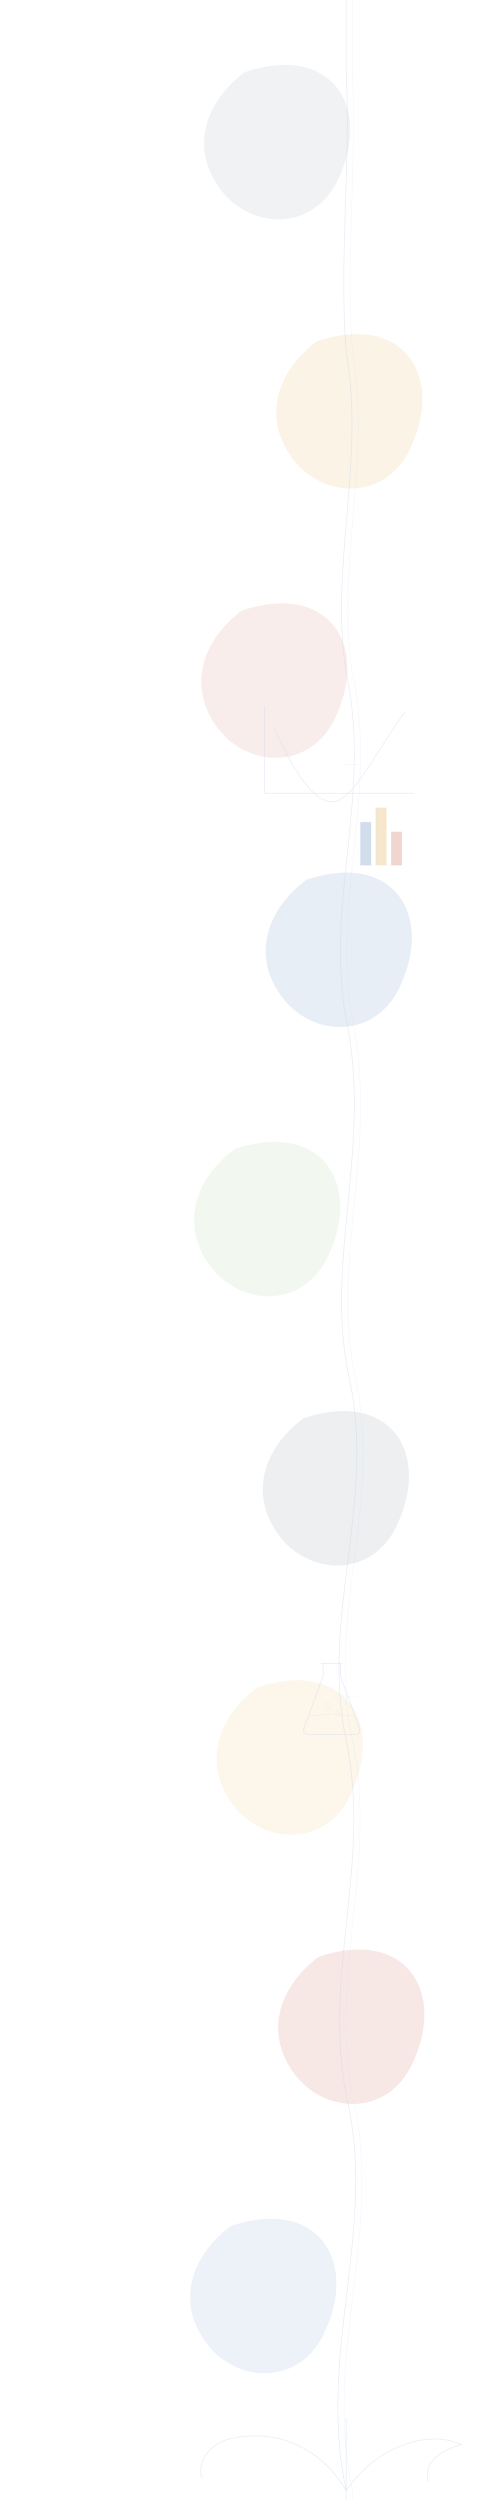
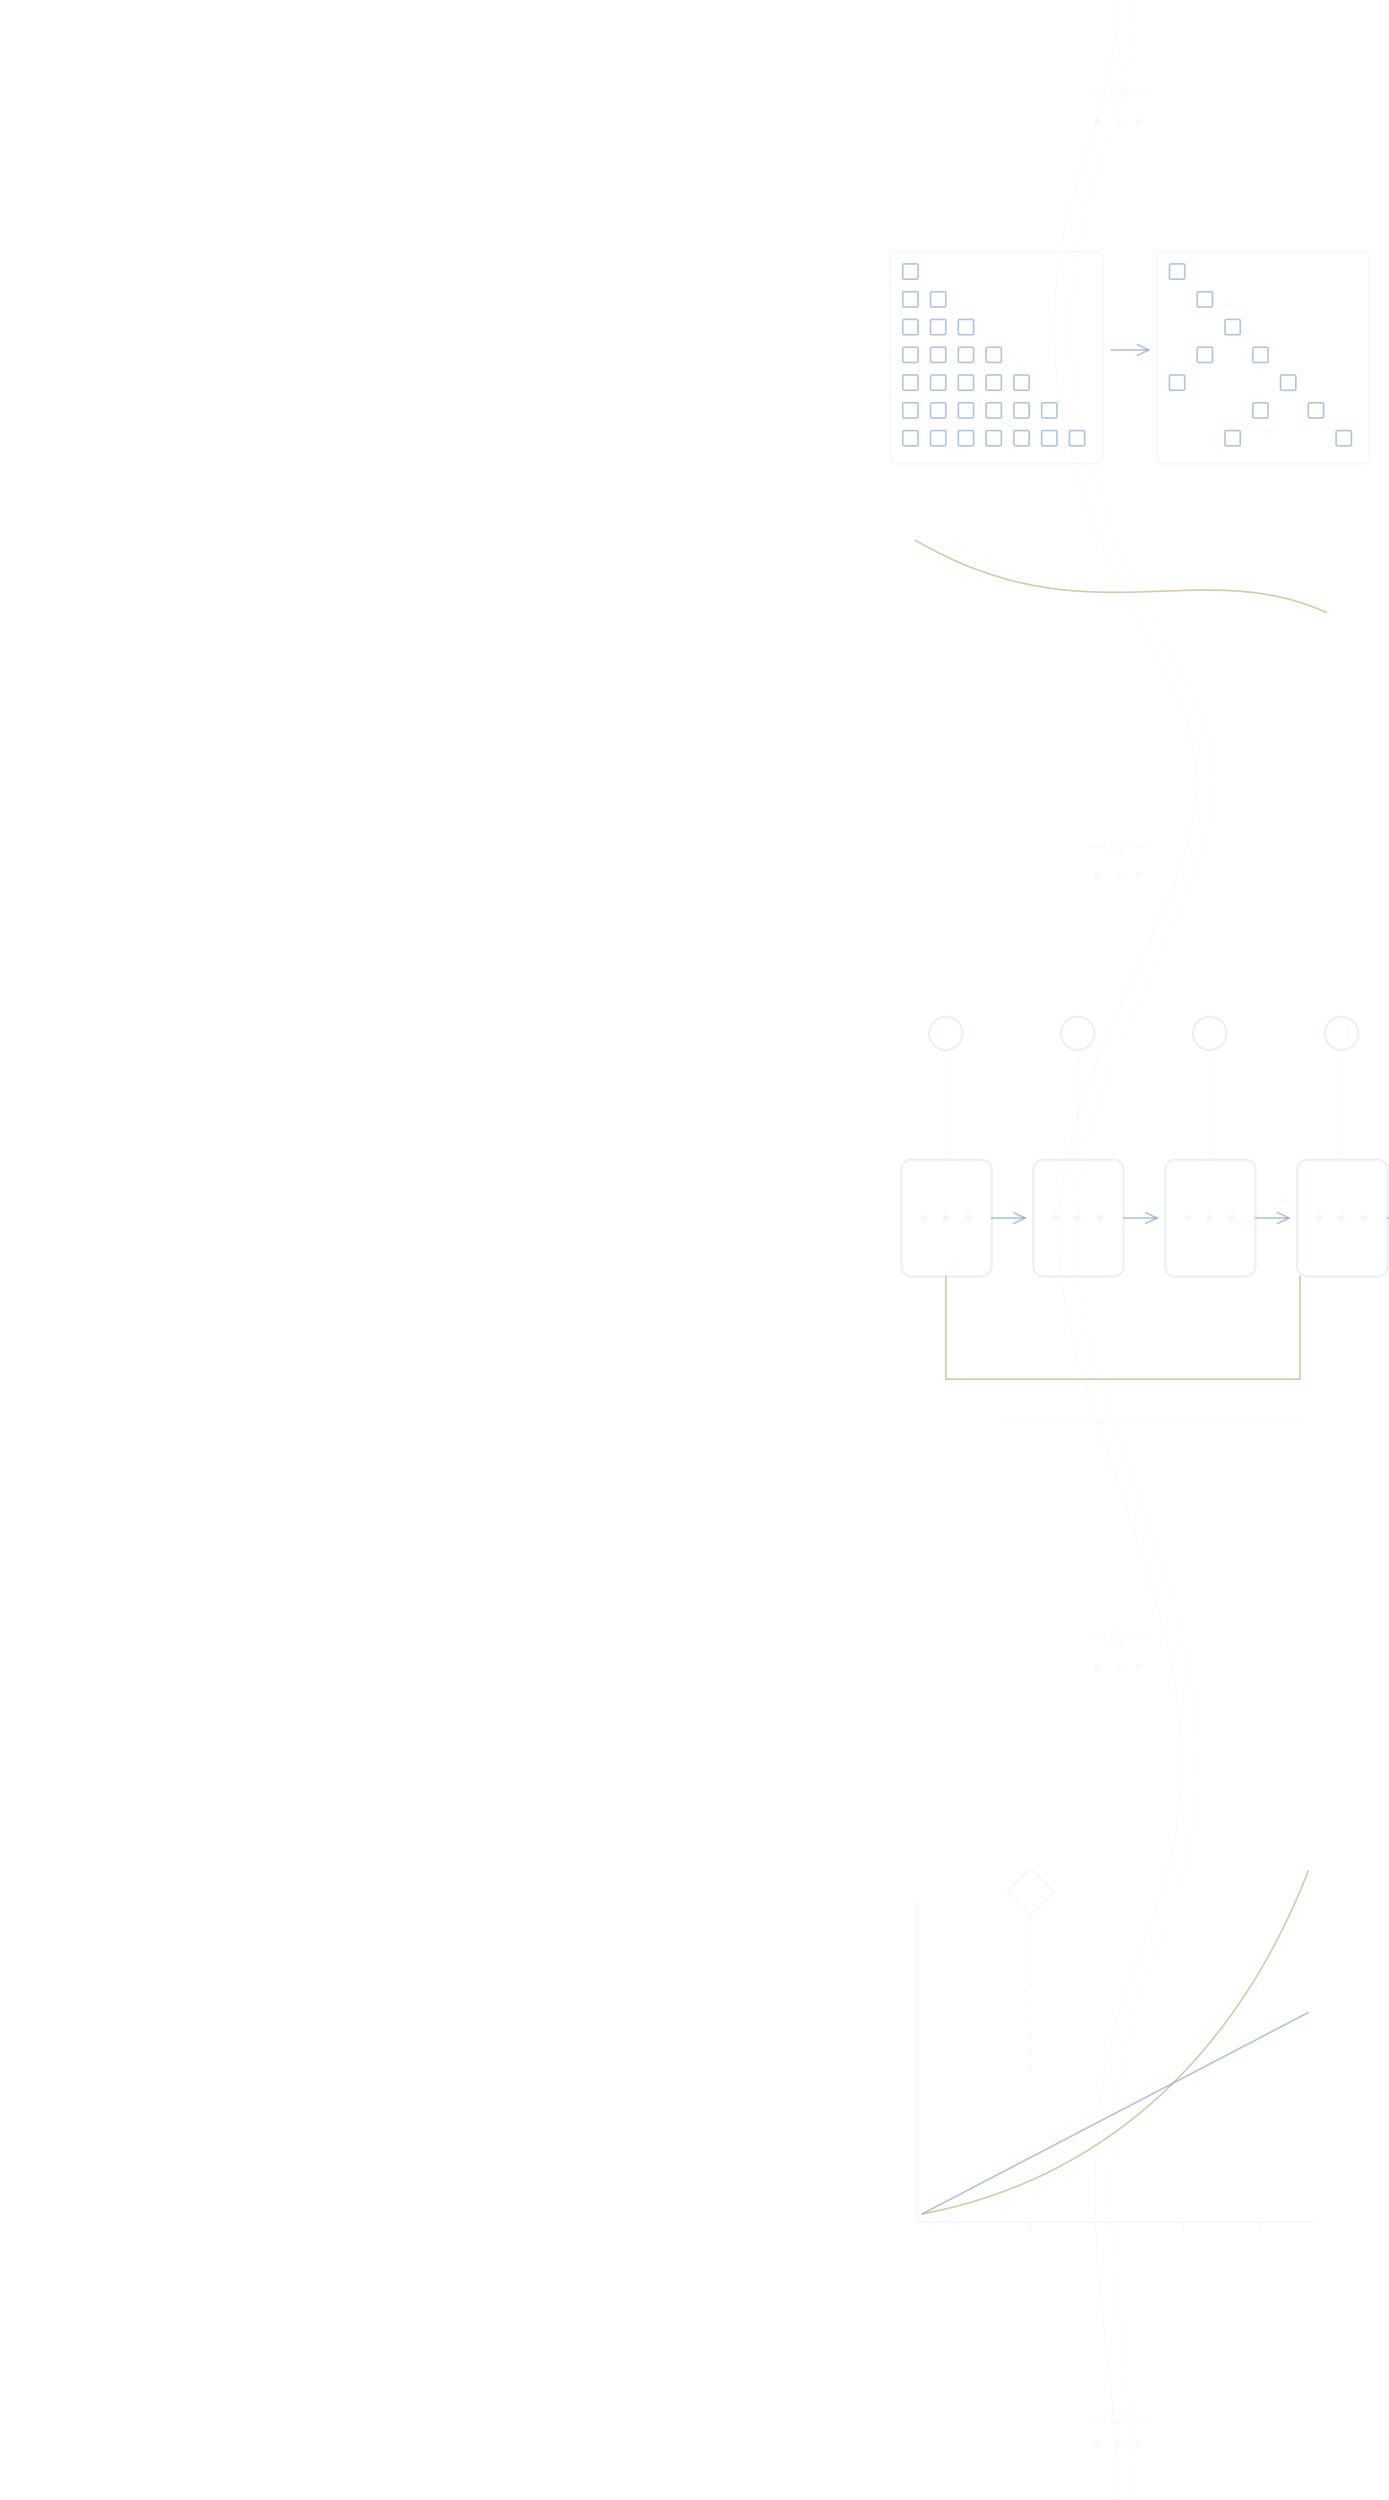
- <svg xmlns="http://www.w3.org/2000/svg" width="1000" height="5200" viewBox="0 0 1000 5200" preserveAspectRatio="none" fill="none">
+ <svg xmlns="http://www.w3.org/2000/svg" width="1000" height="1800" viewBox="0 0 1000 1800" fill="none">
  <style>.art-ink,
.art-ink-soft,
- .art-hair {
+ .art-hair,
+ .art-blue,
+ .art-gold {
  fill: none;
  vector-effect: non-scaling-stroke;
  stroke-linecap: round;
  stroke-linejoin: round;
}

.art-ink {
  stroke: rgba(196, 210, 230, .38);
  stroke-width: 1.6;
}

.art-ink-soft {
  stroke: rgba(196, 210, 230, .2);
  stroke-width: 1.2;
}

/* Hairline filigree — the finest lines (tree-rings, arcs, contours). */
.art-hair {
  stroke: rgba(196, 210, 230, .2);
  stroke-width: 0.6;
}

+ .art-blue, .art-gold {
+   stroke-width: 1.2;
+   stroke-opacity: .55;
+ }
+ 
+ .art-blue { stroke: #5a82be; }
+ .art-gold { stroke: #b28945; }
+ 
.art-fill-ink {
  fill: rgba(196, 210, 230, .38);
  stroke: none;
}

/* Stipple dots for organic growth. */
.art-dot {
  fill: rgba(196, 210, 230, .2);
  stroke: none;
}</style>
-   <g class="art-wash">
-     <g transform="translate(-191,20)">
-       <path d="M700 130 C 880 70 960 200 900 340 C 850 470 700 460 640 360 C 590 280 620 190 700 130 Z" fill="#7a8a9a" opacity="0.11" />
-     </g>
-     <g transform="translate(-41,580)">
-       <path d="M700 130 C 880 70 960 200 900 340 C 850 470 700 460 640 360 C 590 280 620 190 700 130 Z" fill="#e0a94a" opacity="0.14" />
-     </g>
-     <g transform="translate(-197,1140)">
-       <path d="M700 130 C 880 70 960 200 900 340 C 850 470 700 460 640 360 C 590 280 620 190 700 130 Z" fill="#c85a46" opacity="0.11" />
-     </g>
-     <g transform="translate(-63,1700)">
-       <path d="M700 130 C 880 70 960 200 900 340 C 850 470 700 460 640 360 C 590 280 620 190 700 130 Z" fill="#5a82be" opacity="0.14" />
-     </g>
-     <g transform="translate(-212,2260)">
-       <path d="M700 130 C 880 70 960 200 900 340 C 850 470 700 460 640 360 C 590 280 620 190 700 130 Z" fill="#8bbf6e" opacity="0.11" />
-     </g>
-     <g transform="translate(-69,2820)">
-       <path d="M700 130 C 880 70 960 200 900 340 C 850 470 700 460 640 360 C 590 280 620 190 700 130 Z" fill="#7a8a9a" opacity="0.14" />
-     </g>
-     <g transform="translate(-165,3380)">
-       <path d="M700 130 C 880 70 960 200 900 340 C 850 470 700 460 640 360 C 590 280 620 190 700 130 Z" fill="#e0a94a" opacity="0.11" />
-     </g>
-     <g transform="translate(-37,3940)">
-       <path d="M700 130 C 880 70 960 200 900 340 C 850 470 700 460 640 360 C 590 280 620 190 700 130 Z" fill="#c85a46" opacity="0.14" />
-     </g>
-     <g transform="translate(-220,4500)">
-       <path d="M700 130 C 880 70 960 200 900 340 C 850 470 700 460 640 360 C 590 280 620 190 700 130 Z" fill="#5a82be" opacity="0.11" />
-     </g>
+   <g transform="translate(0 0)" opacity=".65">
+     <path class="art-hair" d="M805 0C805 103 728 169 773 333S902 507 839 652S733 857 787 1016S881 1262 820 1408S805 1688 805 1800" />
  </g>
-   <path class="art-ink" d="M720 5180 C 660 4900 780 4650 725 4380 C 665 4120 775 3880 720 3620 C 665 3360 785 3120 725 2860 C 675 2620 775 2380 720 2120 C 675 1880 775 1650 720 1400 C 685 1180 760 960 720 730 C 705 540 730 340 720 150" />
-   <path class="art-ink-soft" d="M733 5180 C 673 4900 793 4650 738 4380 C 678 4120 788 3880 733 3620 C 678 3360 798 3120 738 2860 C 688 2620 788 2380 733 2120 C 688 1880 788 1650 733 1400 C 698 1180 773 960 733 730 C 718 540 743 340 733 150" />
-   <g transform="translate(690,1590)">
-     <path class="art-ink" d="M-140 -120 V 60 H 170" />
-     <path class="art-ink" d="M-120 -78 C -60 62 -12 92 20 72 C 62 44 112 -58 152 -108" />
-     <rect x="60" y="120" width="22" height="90" fill="#5a82be" fill-opacity=".28" />
-     <rect x="92" y="90" width="22" height="120" fill="#e0a94a" fill-opacity=".28" />
-     <rect x="124" y="140" width="22" height="70" fill="#c85a46" fill-opacity=".25" />
-     <path class="art-ink" d="M60 120 v 90 M92 90 v 120 M124 140 v 70" />
+   <g transform="translate(12 0)" opacity=".35">
+     <path class="art-hair" d="M805 0C805 103 728 169 773 333S902 507 839 652S733 857 787 1016S881 1262 820 1408S805 1688 805 1800" />
  </g>
-   <g transform="translate(690,3530)">
-     <path class="art-ink" d="M-22 -70 h 44 M-18 -70 v 26 L -56 60 Q -64 78 -46 78 L 46 78 Q 64 78 56 60 L 18 -44 v -26" />
-     <path class="art-ink-soft" d="M-46 40 Q 0 32 46 40" />
-     <circle class="art-ink-soft" cx="-8" cy="18" r="6" />
-     <circle class="art-ink-soft" cx="12" cy="34" r="4" />
+   <g transform="translate(805 68)" opacity=".55">
+     <circle class="art-ink-soft" cx="0" cy="0" r="5" />
+     <path class="art-hair" d="M-22 0L-8 0" />
+     <path class="art-hair" d="M8 0L22 0" />
+     <circle class="art-dot" cx="-15" cy="20" r="2.5" />
+     <circle class="art-dot" cx="0" cy="20" r="2.5" />
+     <circle class="art-dot" cx="15" cy="20" r="2.5" />
  </g>
-   <g class="art-ink-soft">
-     <path d="M745 1590 C 720 1590 710 1590 730 1590" />
-     <path d="M745 3530 C 720 3530 710 3530 730 3530" />
+   <g transform="translate(805 610)" opacity=".55">
+     <circle class="art-ink-soft" cx="0" cy="0" r="5" />
+     <path class="art-hair" d="M-22 0L-8 0" />
+     <path class="art-hair" d="M8 0L22 0" />
+     <circle class="art-dot" cx="-15" cy="20" r="2.5" />
+     <circle class="art-dot" cx="0" cy="20" r="2.5" />
+     <circle class="art-dot" cx="15" cy="20" r="2.5" />
  </g>
-   <path class="art-ink" d="M720 5180 C 660 5080 560 5050 470 5075 M720 5180 C 790 5080 900 5055 960 5085 M720 5180 C 720 5100 720 5060 720 5030 M470 5075 C 430 5090 410 5125 420 5155 M960 5085 C 900 5100 880 5135 892 5162" />
-   <path class="art-ink" d="M720 0V150 M720 5180V5200" />
-   <path class="art-ink-soft" d="M733 0V150 M733 5180V5200" />
+   <g transform="translate(805 1180)" opacity=".55">
+     <circle class="art-ink-soft" cx="0" cy="0" r="5" />
+     <path class="art-hair" d="M-22 0L-8 0" />
+     <path class="art-hair" d="M8 0L22 0" />
+     <circle class="art-dot" cx="-15" cy="20" r="2.5" />
+     <circle class="art-dot" cx="0" cy="20" r="2.5" />
+     <circle class="art-dot" cx="15" cy="20" r="2.5" />
+   </g>
+   <g transform="translate(805 1740)" opacity=".55">
+     <circle class="art-ink-soft" cx="0" cy="0" r="5" />
+     <path class="art-hair" d="M-22 0L-8 0" />
+     <path class="art-hair" d="M8 0L22 0" />
+     <circle class="art-dot" cx="-15" cy="20" r="2.5" />
+     <circle class="art-dot" cx="0" cy="20" r="2.5" />
+     <circle class="art-dot" cx="15" cy="20" r="2.5" />
+   </g>
+   <g transform="translate(805 295)" opacity=".85">
+     <rect class="art-ink-soft" x="-164" y="-114" width="153" height="153" rx="4" />
+     <rect class="art-blue" x="-155" y="-105" width="11" height="11" rx="1" />
+     <rect class="art-blue" x="-155" y="-85" width="11" height="11" rx="1" />
+     <rect class="art-blue" x="-135" y="-85" width="11" height="11" rx="1" />
+     <rect class="art-blue" x="-155" y="-65" width="11" height="11" rx="1" />
+     <rect class="art-blue" x="-135" y="-65" width="11" height="11" rx="1" />
+     <rect class="art-blue" x="-115" y="-65" width="11" height="11" rx="1" />
+     <rect class="art-blue" x="-155" y="-45" width="11" height="11" rx="1" />
+     <rect class="art-blue" x="-135" y="-45" width="11" height="11" rx="1" />
+     <rect class="art-blue" x="-115" y="-45" width="11" height="11" rx="1" />
+     <rect class="art-blue" x="-95" y="-45" width="11" height="11" rx="1" />
+     <rect class="art-blue" x="-155" y="-25" width="11" height="11" rx="1" />
+     <rect class="art-blue" x="-135" y="-25" width="11" height="11" rx="1" />
+     <rect class="art-blue" x="-115" y="-25" width="11" height="11" rx="1" />
+     <rect class="art-blue" x="-95" y="-25" width="11" height="11" rx="1" />
+     <rect class="art-blue" x="-75" y="-25" width="11" height="11" rx="1" />
+     <rect class="art-blue" x="-155" y="-5" width="11" height="11" rx="1" />
+     <rect class="art-blue" x="-135" y="-5" width="11" height="11" rx="1" />
+     <rect class="art-blue" x="-115" y="-5" width="11" height="11" rx="1" />
+     <rect class="art-blue" x="-95" y="-5" width="11" height="11" rx="1" />
+     <rect class="art-blue" x="-75" y="-5" width="11" height="11" rx="1" />
+     <rect class="art-blue" x="-55" y="-5" width="11" height="11" rx="1" />
+     <rect class="art-blue" x="-155" y="15" width="11" height="11" rx="1" />
+     <rect class="art-blue" x="-135" y="15" width="11" height="11" rx="1" />
+     <rect class="art-blue" x="-115" y="15" width="11" height="11" rx="1" />
+     <rect class="art-blue" x="-95" y="15" width="11" height="11" rx="1" />
+     <rect class="art-blue" x="-75" y="15" width="11" height="11" rx="1" />
+     <rect class="art-blue" x="-55" y="15" width="11" height="11" rx="1" />
+     <rect class="art-blue" x="-35" y="15" width="11" height="11" rx="1" />
+     <rect class="art-ink-soft" x="28" y="-114" width="153" height="153" rx="4" />
+     <rect class="art-blue" x="37" y="-105" width="11" height="11" rx="1" />
+     <rect class="art-blue" x="57" y="-85" width="11" height="11" rx="1" />
+     <rect class="art-blue" x="77" y="-65" width="11" height="11" rx="1" />
+     <rect class="art-blue" x="57" y="-45" width="11" height="11" rx="1" />
+     <rect class="art-blue" x="97" y="-45" width="11" height="11" rx="1" />
+     <rect class="art-blue" x="37" y="-25" width="11" height="11" rx="1" />
+     <rect class="art-blue" x="117" y="-25" width="11" height="11" rx="1" />
+     <rect class="art-blue" x="97" y="-5" width="11" height="11" rx="1" />
+     <rect class="art-blue" x="137" y="-5" width="11" height="11" rx="1" />
+     <rect class="art-blue" x="77" y="15" width="11" height="11" rx="1" />
+     <rect class="art-blue" x="157" y="15" width="11" height="11" rx="1" />
+     <path class="art-blue" d="M-5 -43L22 -43" />
+     <path class="art-blue" d="M13.9 -39.1L22 -43L13.9 -46.9" />
+     <path class="art-gold" d="M-146 94C-22 166 57 104 150 146" />
+   </g>
+   <g transform="translate(805 890)" opacity=".85">
+     <rect class="art-ink" x="-156" y="-55" width="65" height="84" rx="7" />
+     <circle class="art-dot" cx="-140" cy="-13" r="2.5" />
+     <circle class="art-dot" cx="-124" cy="-13" r="2.5" />
+     <circle class="art-dot" cx="-108" cy="-13" r="2.5" />
+     <path class="art-blue" d="M-91 -13L-67 -13" />
+     <path class="art-blue" d="M-75.1 -9.1L-67 -13L-75.1 -16.9" />
+     <path class="art-hair" d="M-124-127V-55" />
+     <circle class="art-ink" cx="-124" cy="-146" r="12" />
+     <rect class="art-ink" x="-61" y="-55" width="65" height="84" rx="7" />
+     <circle class="art-dot" cx="-45" cy="-13" r="2.5" />
+     <circle class="art-dot" cx="-29" cy="-13" r="2.5" />
+     <circle class="art-dot" cx="-13" cy="-13" r="2.5" />
+     <path class="art-blue" d="M4 -13L28 -13" />
+     <path class="art-blue" d="M19.9 -9.1L28 -13L19.9 -16.9" />
+     <path class="art-hair" d="M-29-127V-55" />
+     <circle class="art-ink" cx="-29" cy="-146" r="12" />
+     <rect class="art-ink" x="34" y="-55" width="65" height="84" rx="7" />
+     <circle class="art-dot" cx="50" cy="-13" r="2.5" />
+     <circle class="art-dot" cx="66" cy="-13" r="2.5" />
+     <circle class="art-dot" cx="82" cy="-13" r="2.5" />
+     <path class="art-blue" d="M99 -13L123 -13" />
+     <path class="art-blue" d="M114.9 -9.1L123 -13L114.9 -16.9" />
+     <path class="art-hair" d="M66-127V-55" />
+     <circle class="art-ink" cx="66" cy="-146" r="12" />
+     <rect class="art-ink" x="129" y="-55" width="65" height="84" rx="7" />
+     <circle class="art-dot" cx="145" cy="-13" r="2.5" />
+     <circle class="art-dot" cx="161" cy="-13" r="2.5" />
+     <circle class="art-dot" cx="177" cy="-13" r="2.5" />
+     <path class="art-blue" d="M194 -13L218 -13" />
+     <path class="art-blue" d="M209.9 -9.1L218 -13L209.9 -16.9" />
+     <path class="art-hair" d="M161-127V-55" />
+     <circle class="art-ink" cx="161" cy="-146" r="12" />
+     <path class="art-gold" d="M-124 29V103H131V29" />
+     <path class="art-hair" d="M-86 134h221" />
+   </g>
+   <g transform="translate(805 1490)" opacity=".85">
+     <path class="art-ink-soft" d="M-145 -120V110H140" />
+     <path class="art-blue" d="M-141 104L137-41" />
+     <path class="art-gold" d="M-141 104C-33 84 76 13 137-143" />
+     <path class="art-hair" d="M-118 110L-118 118" />
+     <path class="art-hair" d="M-63 110L-63 118" />
+     <path class="art-hair" d="M-8 110L-8 118" />
+     <path class="art-hair" d="M47 110L47 118" />
+     <path class="art-hair" d="M102 110L102 118" />
+     <path class="art-ink-soft" d="M-80-128l17-17 17 17-17 17Z" />
+     <path class="art-hair" d="M-63-111V5" stroke-dasharray="5 7" />
+   </g>
</svg>
